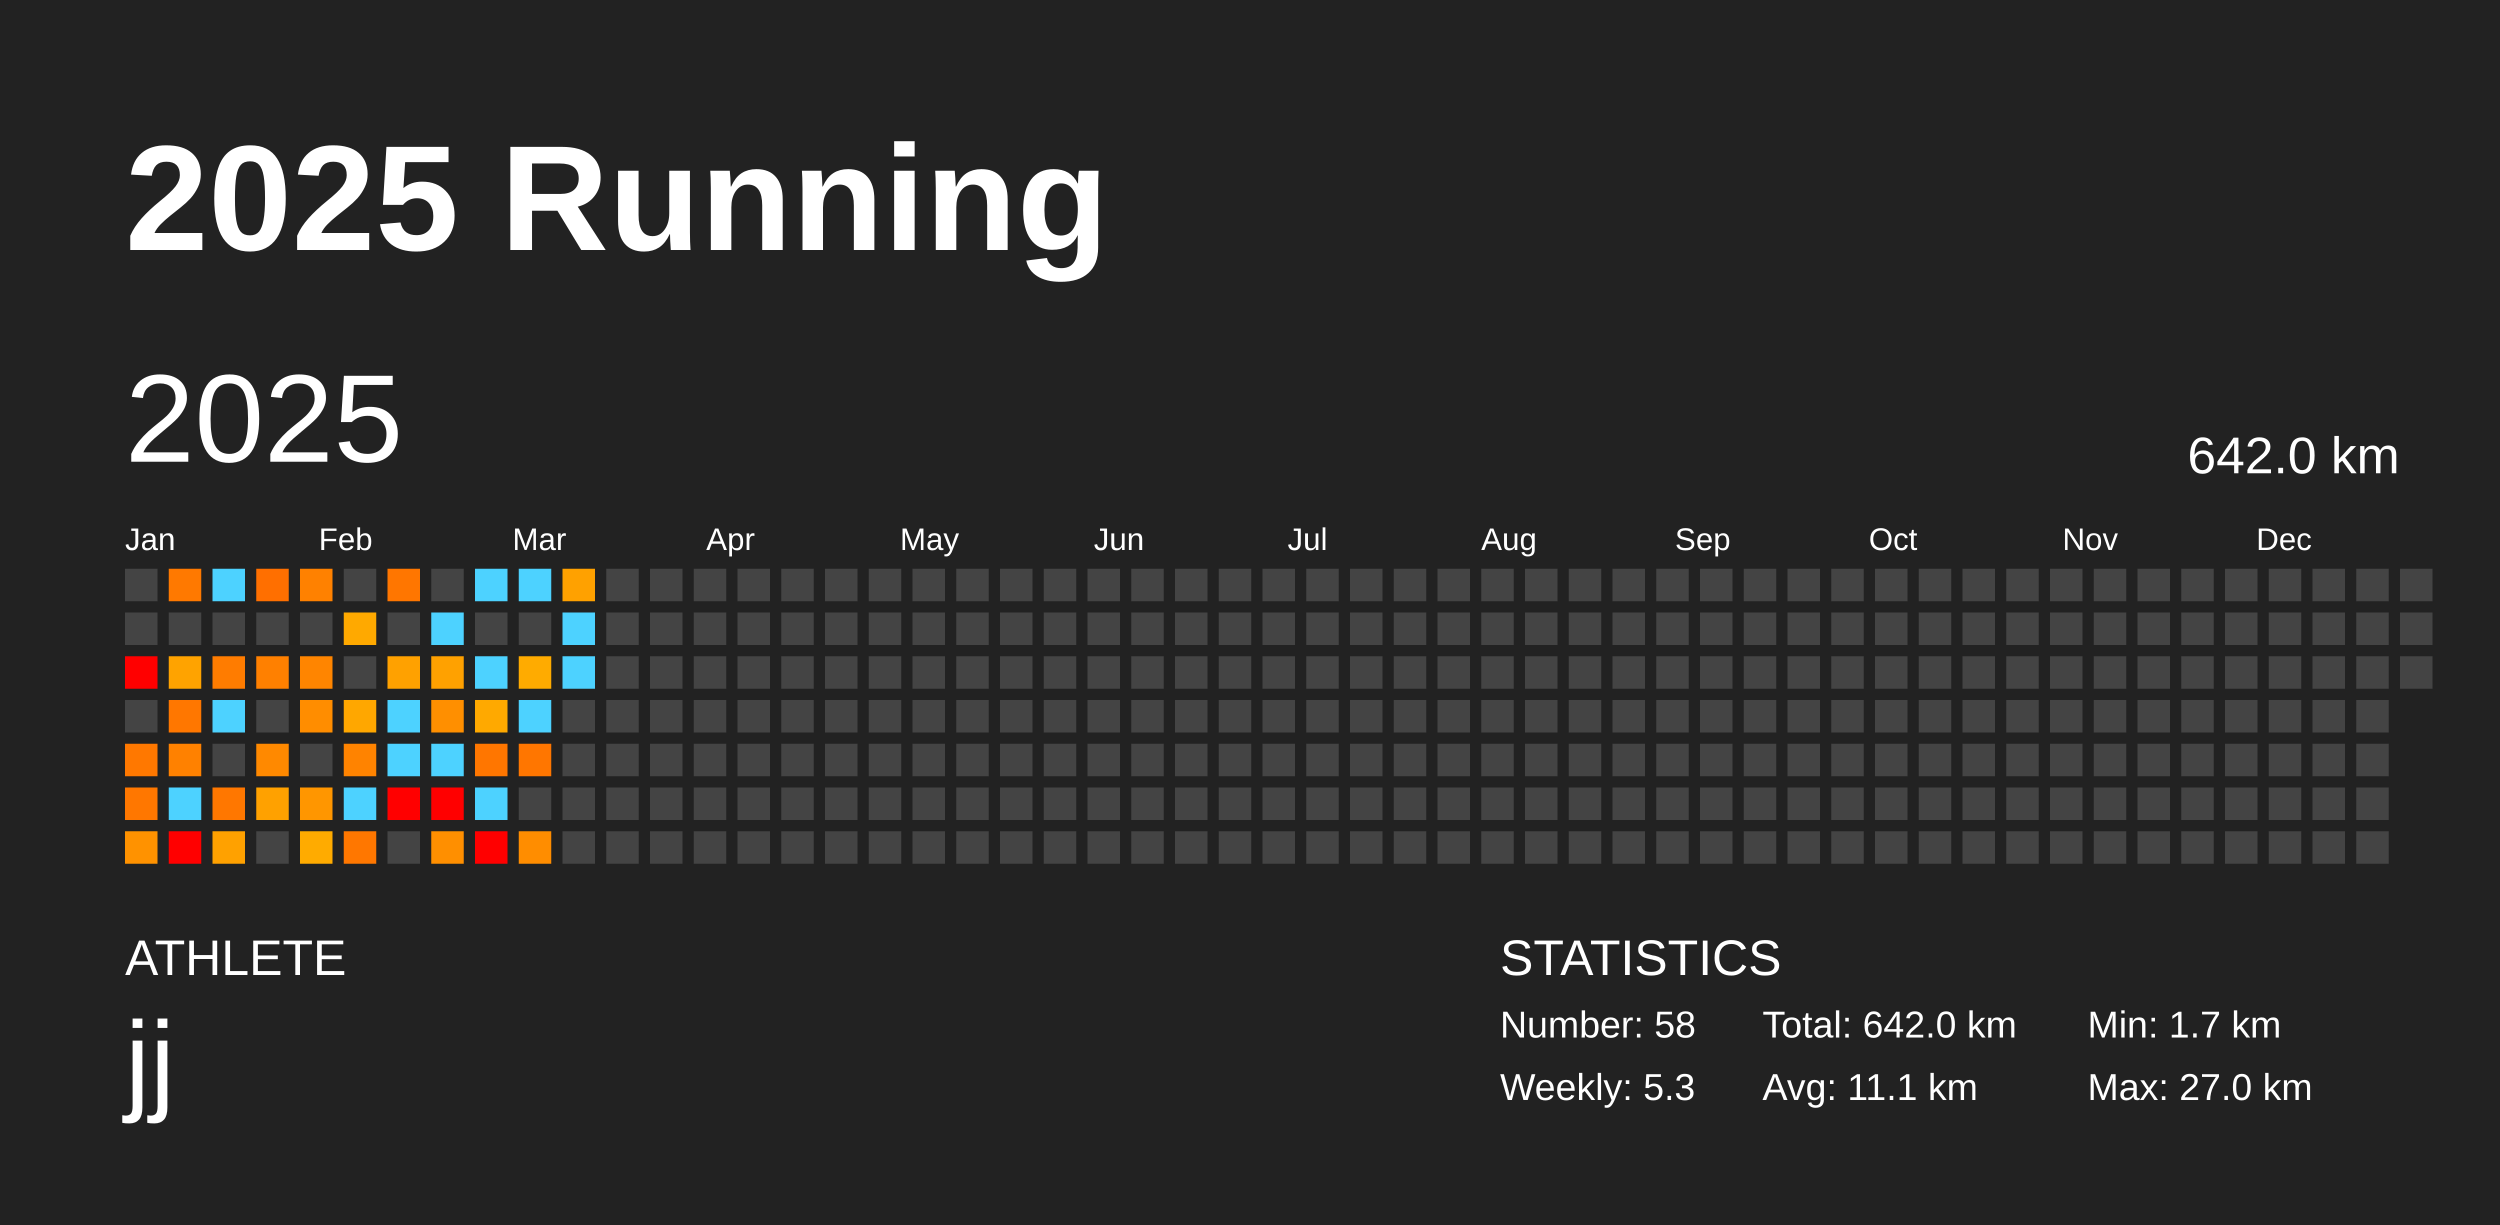
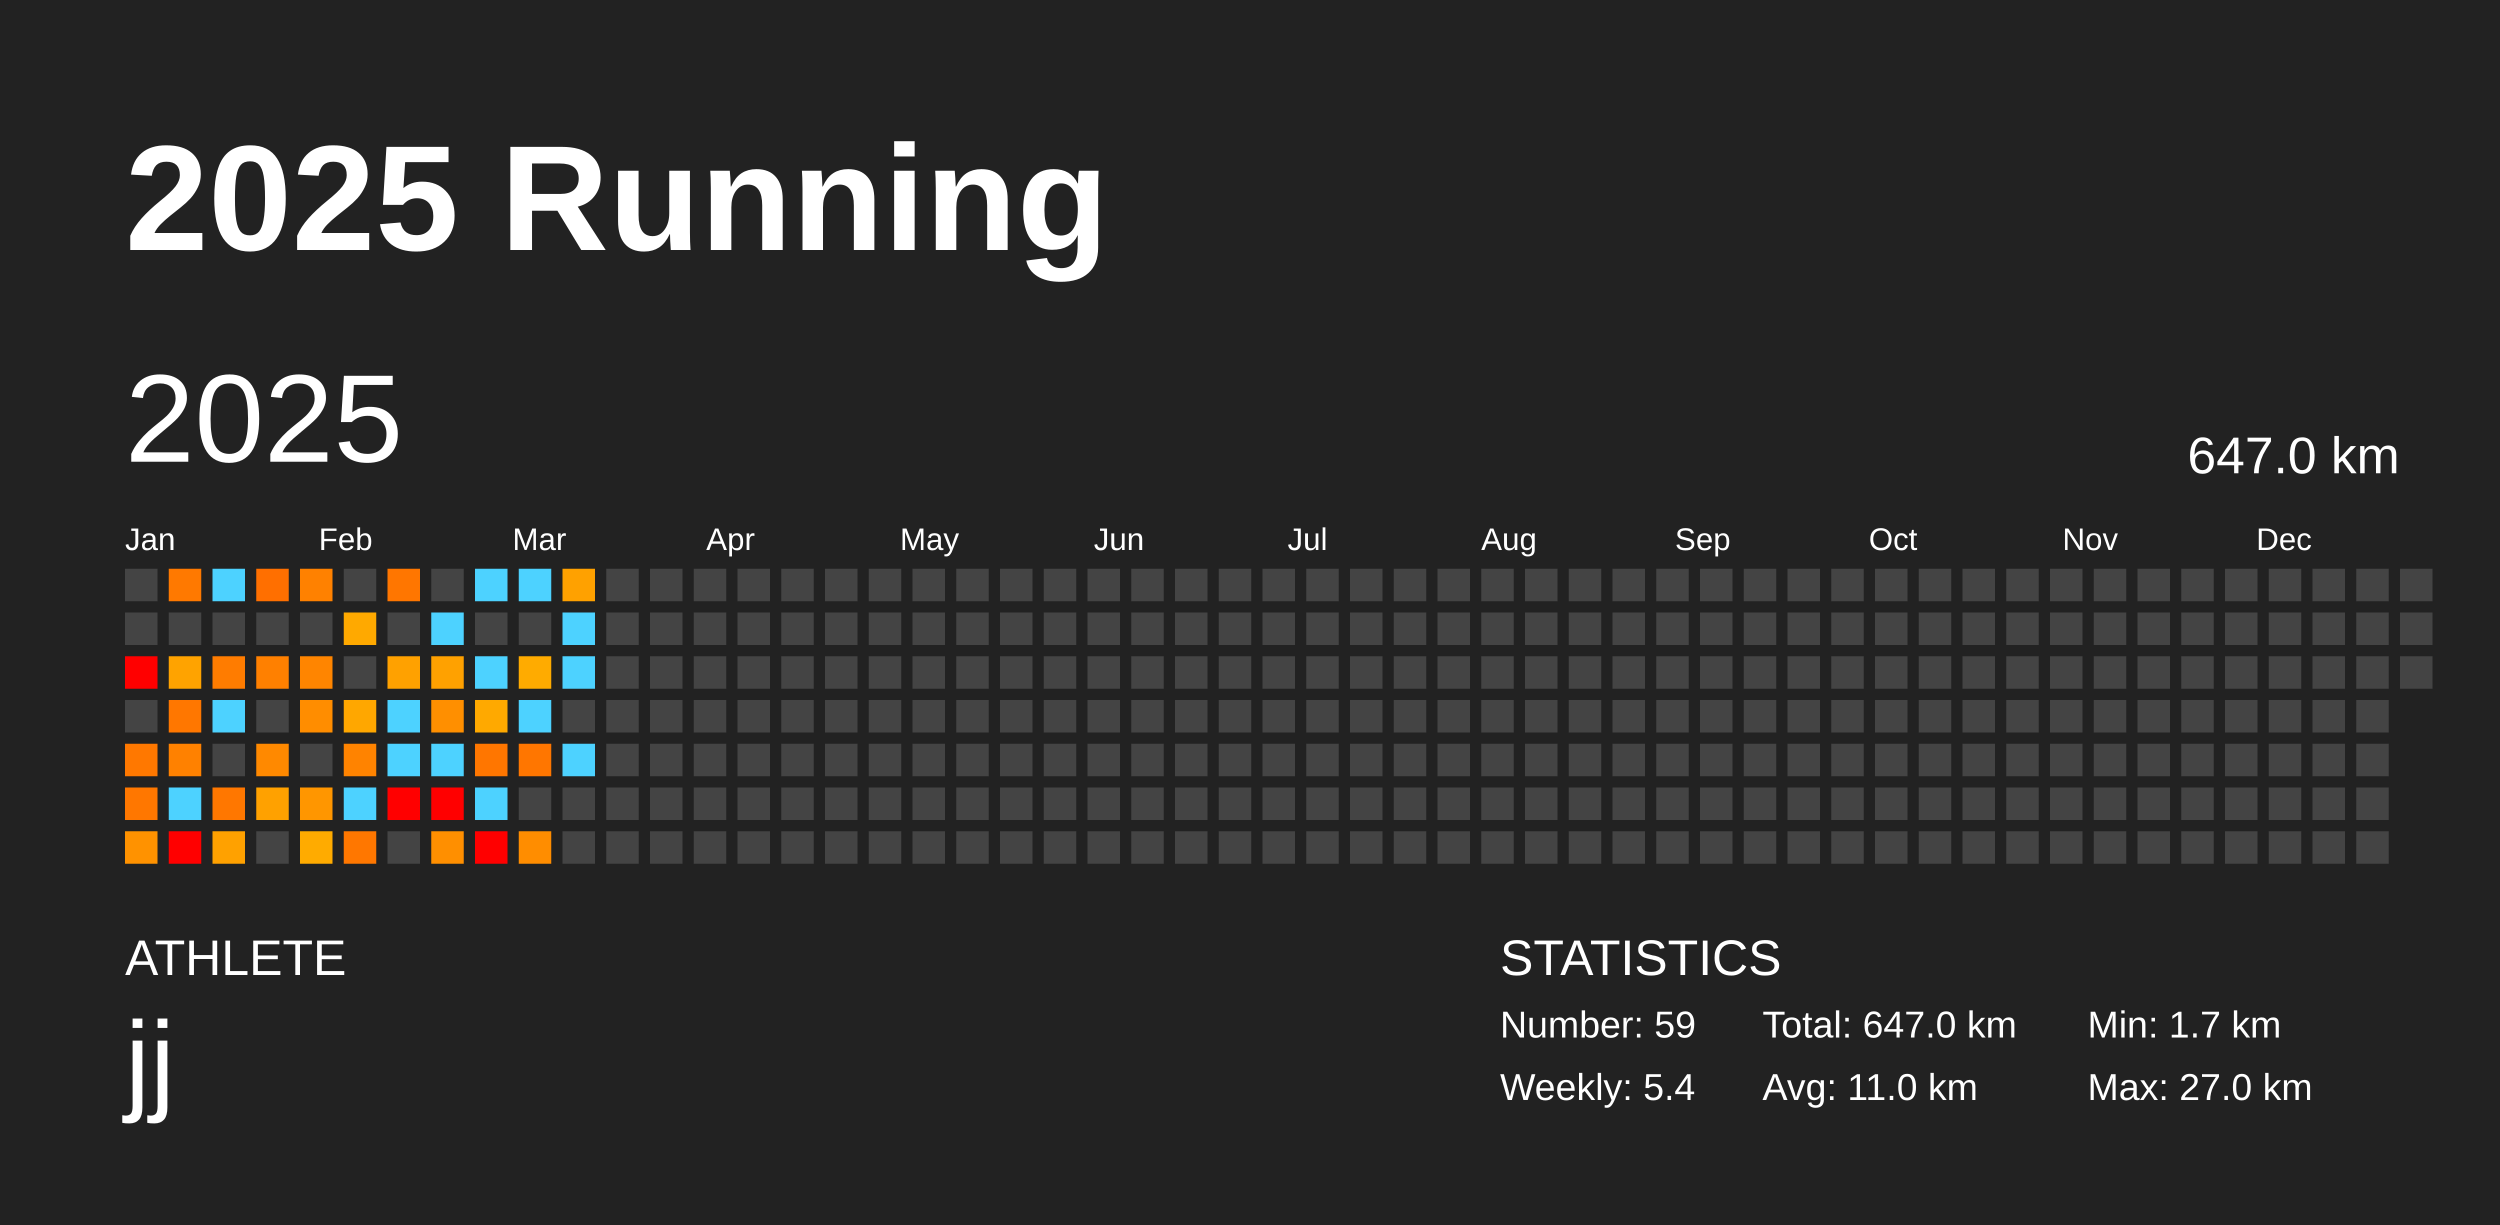
<svg xmlns="http://www.w3.org/2000/svg" baseProfile="full" height="98mm" version="1.1" viewBox="0,0,200,98" width="200mm">
  <defs />
  <rect fill="#222222" height="98" width="200" x="0" y="0" />
  <text fill="#FFFFFF" style="font-size:12px; font-family:Arial; font-weight:bold;" x="10" y="20">2025 Running</text>
  <text fill="#FFFFFF" style="font-size:4px; font-family:Arial" x="10" y="78">ATHLETE</text>
  <text fill="#FFFFFF" style="font-size:9px; font-family:Arial" x="10" y="88">jj</text>
  <text fill="#FFFFFF" style="font-size:4px; font-family:Arial" x="120" y="78">STATISTICS</text>
-   <text fill="#FFFFFF" style="font-size:3px; font-family:Arial" x="120" y="83">Number: 58</text>
-   <text fill="#FFFFFF" style="font-size:3px; font-family:Arial" x="120" y="88">Weekly: 5.3</text>
-   <text fill="#FFFFFF" style="font-size:3px; font-family:Arial" x="141" y="83">Total: 642.0 km</text>
-   <text fill="#FFFFFF" style="font-size:3px; font-family:Arial" x="141" y="88">Avg: 11.1 km</text>
+   <text fill="#FFFFFF" style="font-size:3px; font-family:Arial" x="120" y="83">Number: 59</text>
+   <text fill="#FFFFFF" style="font-size:3px; font-family:Arial" x="120" y="88">Weekly: 5.4</text>
+   <text fill="#FFFFFF" style="font-size:3px; font-family:Arial" x="141" y="83">Total: 647.0 km</text>
+   <text fill="#FFFFFF" style="font-size:3px; font-family:Arial" x="141" y="88">Avg: 11.0 km</text>
  <text fill="#FFFFFF" style="font-size:3px; font-family:Arial" x="167" y="83">Min: 1.7 km</text>
  <text fill="#FFFFFF" style="font-size:3px; font-family:Arial" x="167" y="88">Max: 27.0 km</text>
  <text dominant-baseline="hanging" fill="#FFFFFF" style="font-size:10.0px; font-family:Arial;" x="10" y="30">2025</text>
-   <text dominant-baseline="hanging" fill="#FFFFFF" style="font-size:4.125px; font-family:Arial;" x="175" y="35">642.0 km</text>
+   <text dominant-baseline="hanging" fill="#FFFFFF" style="font-size:4.125px; font-family:Arial;" x="175" y="35">647.0 km</text>
  <text fill="#FFFFFF" style="font-size:2.5px; font-family:Arial" x="10.0" y="44">Jan</text>
  <text fill="#FFFFFF" style="font-size:2.5px; font-family:Arial" x="25.5" y="44">Feb</text>
  <text fill="#FFFFFF" style="font-size:2.5px; font-family:Arial" x="41.0" y="44">Mar</text>
  <text fill="#FFFFFF" style="font-size:2.5px; font-family:Arial" x="56.5" y="44">Apr</text>
  <text fill="#FFFFFF" style="font-size:2.5px; font-family:Arial" x="72.0" y="44">May</text>
  <text fill="#FFFFFF" style="font-size:2.5px; font-family:Arial" x="87.5" y="44">Jun</text>
  <text fill="#FFFFFF" style="font-size:2.5px; font-family:Arial" x="103.0" y="44">Jul</text>
  <text fill="#FFFFFF" style="font-size:2.5px; font-family:Arial" x="118.5" y="44">Aug</text>
  <text fill="#FFFFFF" style="font-size:2.5px; font-family:Arial" x="134.0" y="44">Sep</text>
  <text fill="#FFFFFF" style="font-size:2.5px; font-family:Arial" x="149.5" y="44">Oct</text>
  <text fill="#FFFFFF" style="font-size:2.5px; font-family:Arial" x="165.0" y="44">Nov</text>
  <text fill="#FFFFFF" style="font-size:2.5px; font-family:Arial" x="180.5" y="44">Dec</text>
  <rect fill="#444444" height="2.6" width="2.6" x="10.0" y="45.5" />
  <rect fill="#444444" height="2.6" width="2.6" x="10.0" y="49.0" />
  <rect fill="red" height="2.6" width="2.6" x="10.0" y="52.5" />
  <rect fill="#444444" height="2.6" width="2.6" x="10.0" y="56.0" />
  <rect fill="#ff7800" height="2.6" width="2.6" x="10.0" y="59.5" />
  <rect fill="#ff7700" height="2.6" width="2.6" x="10.0" y="63.0" />
  <rect fill="#ff9200" height="2.6" width="2.6" x="10.0" y="66.5" />
  <rect fill="#ff7900" height="2.6" width="2.6" x="13.5" y="45.5" />
  <rect fill="#444444" height="2.6" width="2.6" x="13.5" y="49.0" />
  <rect fill="#ffa300" height="2.6" width="2.6" x="13.5" y="52.5" />
  <rect fill="#ff7700" height="2.6" width="2.6" x="13.5" y="56.0" />
  <rect fill="#ff8100" height="2.6" width="2.6" x="13.5" y="59.5" />
  <rect fill="#4dd2ff" height="2.6" width="2.6" x="13.5" y="63.0" />
  <rect fill="red" height="2.6" width="2.6" x="13.5" y="66.5" />
  <rect fill="#4dd2ff" height="2.6" width="2.6" x="17.0" y="45.5" />
  <rect fill="#444444" height="2.6" width="2.6" x="17.0" y="49.0" />
  <rect fill="#ff7c00" height="2.6" width="2.6" x="17.0" y="52.5" />
  <rect fill="#4dd2ff" height="2.6" width="2.6" x="17.0" y="56.0" />
  <rect fill="#444444" height="2.6" width="2.6" x="17.0" y="59.5" />
  <rect fill="#ff7700" height="2.6" width="2.6" x="17.0" y="63.0" />
  <rect fill="#ffa100" height="2.6" width="2.6" x="17.0" y="66.5" />
  <rect fill="#ff6f00" height="2.6" width="2.6" x="20.5" y="45.5" />
  <rect fill="#444444" height="2.6" width="2.6" x="20.5" y="49.0" />
  <rect fill="#ff8000" height="2.6" width="2.6" x="20.5" y="52.5" />
  <rect fill="#444444" height="2.6" width="2.6" x="20.5" y="56.0" />
  <rect fill="#ff8900" height="2.6" width="2.6" x="20.5" y="59.5" />
  <rect fill="#ffa100" height="2.6" width="2.6" x="20.5" y="63.0" />
  <rect fill="#444444" height="2.6" width="2.6" x="20.5" y="66.5" />
  <rect fill="#ff8100" height="2.6" width="2.6" x="24.0" y="45.5" />
  <rect fill="#444444" height="2.6" width="2.6" x="24.0" y="49.0" />
  <rect fill="#ff8500" height="2.6" width="2.6" x="24.0" y="52.5" />
  <rect fill="#ff8d00" height="2.6" width="2.6" x="24.0" y="56.0" />
  <rect fill="#444444" height="2.6" width="2.6" x="24.0" y="59.5" />
  <rect fill="#ff9600" height="2.6" width="2.6" x="24.0" y="63.0" />
  <rect fill="#ffab00" height="2.6" width="2.6" x="24.0" y="66.5" />
  <rect fill="#444444" height="2.6" width="2.6" x="27.5" y="45.5" />
  <rect fill="#ffa900" height="2.6" width="2.6" x="27.5" y="49.0" />
  <rect fill="#444444" height="2.6" width="2.6" x="27.5" y="52.5" />
  <rect fill="#ffa700" height="2.6" width="2.6" x="27.5" y="56.0" />
  <rect fill="#ff8300" height="2.6" width="2.6" x="27.5" y="59.5" />
  <rect fill="#4dd2ff" height="2.6" width="2.6" x="27.5" y="63.0" />
  <rect fill="#ff7700" height="2.6" width="2.6" x="27.5" y="66.5" />
  <rect fill="#ff7600" height="2.6" width="2.6" x="31.0" y="45.5" />
  <rect fill="#444444" height="2.6" width="2.6" x="31.0" y="49.0" />
  <rect fill="#ffa100" height="2.6" width="2.6" x="31.0" y="52.5" />
  <rect fill="#4dd2ff" height="2.6" width="2.6" x="31.0" y="56.0" />
  <rect fill="#4dd2ff" height="2.6" width="2.6" x="31.0" y="59.5" />
  <rect fill="red" height="2.6" width="2.6" x="31.0" y="63.0" />
  <rect fill="#444444" height="2.6" width="2.6" x="31.0" y="66.5" />
  <rect fill="#444444" height="2.6" width="2.6" x="34.5" y="45.5" />
  <rect fill="#4dd2ff" height="2.6" width="2.6" x="34.5" y="49.0" />
  <rect fill="#ffa100" height="2.6" width="2.6" x="34.5" y="52.5" />
  <rect fill="#ff8f00" height="2.6" width="2.6" x="34.5" y="56.0" />
  <rect fill="#4dd2ff" height="2.6" width="2.6" x="34.5" y="59.5" />
  <rect fill="red" height="2.6" width="2.6" x="34.5" y="63.0" />
  <rect fill="#ff8f00" height="2.6" width="2.6" x="34.5" y="66.5" />
  <rect fill="#4dd2ff" height="2.6" width="2.6" x="38.0" y="45.5" />
  <rect fill="#444444" height="2.6" width="2.6" x="38.0" y="49.0" />
  <rect fill="#4dd2ff" height="2.6" width="2.6" x="38.0" y="52.5" />
  <rect fill="#ffa900" height="2.6" width="2.6" x="38.0" y="56.0" />
  <rect fill="#ff7600" height="2.6" width="2.6" x="38.0" y="59.5" />
  <rect fill="#4dd2ff" height="2.6" width="2.6" x="38.0" y="63.0" />
  <rect fill="red" height="2.6" width="2.6" x="38.0" y="66.5" />
  <rect fill="#4dd2ff" height="2.6" width="2.6" x="41.5" y="45.5" />
  <rect fill="#444444" height="2.6" width="2.6" x="41.5" y="49.0" />
  <rect fill="#ffab00" height="2.6" width="2.6" x="41.5" y="52.5" />
  <rect fill="#4dd2ff" height="2.6" width="2.6" x="41.5" y="56.0" />
  <rect fill="#ff7600" height="2.6" width="2.6" x="41.5" y="59.5" />
  <rect fill="#444444" height="2.6" width="2.6" x="41.5" y="63.0" />
  <rect fill="#ff8d00" height="2.6" width="2.6" x="41.5" y="66.5" />
  <rect fill="#ffa100" height="2.6" width="2.6" x="45.0" y="45.5" />
  <rect fill="#4dd2ff" height="2.6" width="2.6" x="45.0" y="49.0" />
  <rect fill="#4dd2ff" height="2.6" width="2.6" x="45.0" y="52.5" />
  <rect fill="#444444" height="2.6" width="2.6" x="45.0" y="56.0" />
-   <rect fill="#444444" height="2.6" width="2.6" x="45.0" y="59.5" />
+   <rect fill="#4dd2ff" height="2.6" width="2.6" x="45.0" y="59.5" />
  <rect fill="#444444" height="2.6" width="2.6" x="45.0" y="63.0" />
  <rect fill="#444444" height="2.6" width="2.6" x="45.0" y="66.5" />
  <rect fill="#444444" height="2.6" width="2.6" x="48.5" y="45.5" />
  <rect fill="#444444" height="2.6" width="2.6" x="48.5" y="49.0" />
  <rect fill="#444444" height="2.6" width="2.6" x="48.5" y="52.5" />
  <rect fill="#444444" height="2.6" width="2.6" x="48.5" y="56.0" />
  <rect fill="#444444" height="2.6" width="2.6" x="48.5" y="59.5" />
  <rect fill="#444444" height="2.6" width="2.6" x="48.5" y="63.0" />
  <rect fill="#444444" height="2.6" width="2.6" x="48.5" y="66.5" />
  <rect fill="#444444" height="2.6" width="2.6" x="52.0" y="45.5" />
  <rect fill="#444444" height="2.6" width="2.6" x="52.0" y="49.0" />
  <rect fill="#444444" height="2.6" width="2.6" x="52.0" y="52.5" />
  <rect fill="#444444" height="2.6" width="2.6" x="52.0" y="56.0" />
  <rect fill="#444444" height="2.6" width="2.6" x="52.0" y="59.5" />
  <rect fill="#444444" height="2.6" width="2.6" x="52.0" y="63.0" />
  <rect fill="#444444" height="2.6" width="2.6" x="52.0" y="66.5" />
  <rect fill="#444444" height="2.6" width="2.6" x="55.5" y="45.5" />
  <rect fill="#444444" height="2.6" width="2.6" x="55.5" y="49.0" />
  <rect fill="#444444" height="2.6" width="2.6" x="55.5" y="52.5" />
  <rect fill="#444444" height="2.6" width="2.6" x="55.5" y="56.0" />
  <rect fill="#444444" height="2.6" width="2.6" x="55.5" y="59.5" />
  <rect fill="#444444" height="2.6" width="2.6" x="55.5" y="63.0" />
  <rect fill="#444444" height="2.6" width="2.6" x="55.5" y="66.5" />
  <rect fill="#444444" height="2.6" width="2.6" x="59.0" y="45.5" />
  <rect fill="#444444" height="2.6" width="2.6" x="59.0" y="49.0" />
  <rect fill="#444444" height="2.6" width="2.6" x="59.0" y="52.5" />
  <rect fill="#444444" height="2.6" width="2.6" x="59.0" y="56.0" />
  <rect fill="#444444" height="2.6" width="2.6" x="59.0" y="59.5" />
  <rect fill="#444444" height="2.6" width="2.6" x="59.0" y="63.0" />
  <rect fill="#444444" height="2.6" width="2.6" x="59.0" y="66.5" />
  <rect fill="#444444" height="2.6" width="2.6" x="62.5" y="45.5" />
  <rect fill="#444444" height="2.6" width="2.6" x="62.5" y="49.0" />
  <rect fill="#444444" height="2.6" width="2.6" x="62.5" y="52.5" />
  <rect fill="#444444" height="2.6" width="2.6" x="62.5" y="56.0" />
  <rect fill="#444444" height="2.6" width="2.6" x="62.5" y="59.5" />
  <rect fill="#444444" height="2.6" width="2.6" x="62.5" y="63.0" />
  <rect fill="#444444" height="2.6" width="2.6" x="62.5" y="66.5" />
  <rect fill="#444444" height="2.6" width="2.6" x="66.0" y="45.5" />
  <rect fill="#444444" height="2.6" width="2.6" x="66.0" y="49.0" />
  <rect fill="#444444" height="2.6" width="2.6" x="66.0" y="52.5" />
  <rect fill="#444444" height="2.6" width="2.6" x="66.0" y="56.0" />
  <rect fill="#444444" height="2.6" width="2.6" x="66.0" y="59.5" />
  <rect fill="#444444" height="2.6" width="2.6" x="66.0" y="63.0" />
  <rect fill="#444444" height="2.6" width="2.6" x="66.0" y="66.5" />
  <rect fill="#444444" height="2.6" width="2.6" x="69.5" y="45.5" />
  <rect fill="#444444" height="2.6" width="2.6" x="69.5" y="49.0" />
  <rect fill="#444444" height="2.6" width="2.6" x="69.5" y="52.5" />
  <rect fill="#444444" height="2.6" width="2.6" x="69.5" y="56.0" />
  <rect fill="#444444" height="2.6" width="2.6" x="69.5" y="59.5" />
  <rect fill="#444444" height="2.6" width="2.6" x="69.5" y="63.0" />
  <rect fill="#444444" height="2.6" width="2.6" x="69.5" y="66.5" />
  <rect fill="#444444" height="2.6" width="2.6" x="73.0" y="45.5" />
  <rect fill="#444444" height="2.6" width="2.6" x="73.0" y="49.0" />
  <rect fill="#444444" height="2.6" width="2.6" x="73.0" y="52.5" />
  <rect fill="#444444" height="2.6" width="2.6" x="73.0" y="56.0" />
  <rect fill="#444444" height="2.6" width="2.6" x="73.0" y="59.5" />
  <rect fill="#444444" height="2.6" width="2.6" x="73.0" y="63.0" />
  <rect fill="#444444" height="2.6" width="2.6" x="73.0" y="66.5" />
  <rect fill="#444444" height="2.6" width="2.6" x="76.5" y="45.5" />
  <rect fill="#444444" height="2.6" width="2.6" x="76.5" y="49.0" />
  <rect fill="#444444" height="2.6" width="2.6" x="76.5" y="52.5" />
  <rect fill="#444444" height="2.6" width="2.6" x="76.5" y="56.0" />
  <rect fill="#444444" height="2.6" width="2.6" x="76.5" y="59.5" />
  <rect fill="#444444" height="2.6" width="2.6" x="76.5" y="63.0" />
  <rect fill="#444444" height="2.6" width="2.6" x="76.5" y="66.5" />
  <rect fill="#444444" height="2.6" width="2.6" x="80.0" y="45.5" />
  <rect fill="#444444" height="2.6" width="2.6" x="80.0" y="49.0" />
  <rect fill="#444444" height="2.6" width="2.6" x="80.0" y="52.5" />
  <rect fill="#444444" height="2.6" width="2.6" x="80.0" y="56.0" />
  <rect fill="#444444" height="2.6" width="2.6" x="80.0" y="59.5" />
  <rect fill="#444444" height="2.6" width="2.6" x="80.0" y="63.0" />
  <rect fill="#444444" height="2.6" width="2.6" x="80.0" y="66.5" />
  <rect fill="#444444" height="2.6" width="2.6" x="83.5" y="45.5" />
  <rect fill="#444444" height="2.6" width="2.6" x="83.5" y="49.0" />
  <rect fill="#444444" height="2.6" width="2.6" x="83.5" y="52.5" />
  <rect fill="#444444" height="2.6" width="2.6" x="83.5" y="56.0" />
  <rect fill="#444444" height="2.6" width="2.6" x="83.5" y="59.5" />
  <rect fill="#444444" height="2.6" width="2.6" x="83.5" y="63.0" />
  <rect fill="#444444" height="2.6" width="2.6" x="83.5" y="66.5" />
  <rect fill="#444444" height="2.6" width="2.6" x="87.0" y="45.5" />
  <rect fill="#444444" height="2.6" width="2.6" x="87.0" y="49.0" />
  <rect fill="#444444" height="2.6" width="2.6" x="87.0" y="52.5" />
  <rect fill="#444444" height="2.6" width="2.6" x="87.0" y="56.0" />
  <rect fill="#444444" height="2.6" width="2.6" x="87.0" y="59.5" />
  <rect fill="#444444" height="2.6" width="2.6" x="87.0" y="63.0" />
  <rect fill="#444444" height="2.6" width="2.6" x="87.0" y="66.5" />
  <rect fill="#444444" height="2.6" width="2.6" x="90.5" y="45.5" />
  <rect fill="#444444" height="2.6" width="2.6" x="90.5" y="49.0" />
  <rect fill="#444444" height="2.6" width="2.6" x="90.5" y="52.5" />
  <rect fill="#444444" height="2.6" width="2.6" x="90.5" y="56.0" />
  <rect fill="#444444" height="2.6" width="2.6" x="90.5" y="59.5" />
  <rect fill="#444444" height="2.6" width="2.6" x="90.5" y="63.0" />
  <rect fill="#444444" height="2.6" width="2.6" x="90.5" y="66.5" />
  <rect fill="#444444" height="2.6" width="2.6" x="94.0" y="45.5" />
  <rect fill="#444444" height="2.6" width="2.6" x="94.0" y="49.0" />
  <rect fill="#444444" height="2.6" width="2.6" x="94.0" y="52.5" />
  <rect fill="#444444" height="2.6" width="2.6" x="94.0" y="56.0" />
  <rect fill="#444444" height="2.6" width="2.6" x="94.0" y="59.5" />
  <rect fill="#444444" height="2.6" width="2.6" x="94.0" y="63.0" />
  <rect fill="#444444" height="2.6" width="2.6" x="94.0" y="66.5" />
  <rect fill="#444444" height="2.6" width="2.6" x="97.5" y="45.5" />
  <rect fill="#444444" height="2.6" width="2.6" x="97.5" y="49.0" />
  <rect fill="#444444" height="2.6" width="2.6" x="97.5" y="52.5" />
  <rect fill="#444444" height="2.6" width="2.6" x="97.5" y="56.0" />
  <rect fill="#444444" height="2.6" width="2.6" x="97.5" y="59.5" />
  <rect fill="#444444" height="2.6" width="2.6" x="97.5" y="63.0" />
  <rect fill="#444444" height="2.6" width="2.6" x="97.5" y="66.5" />
  <rect fill="#444444" height="2.6" width="2.6" x="101.0" y="45.5" />
  <rect fill="#444444" height="2.6" width="2.6" x="101.0" y="49.0" />
  <rect fill="#444444" height="2.6" width="2.6" x="101.0" y="52.5" />
  <rect fill="#444444" height="2.6" width="2.6" x="101.0" y="56.0" />
  <rect fill="#444444" height="2.6" width="2.6" x="101.0" y="59.5" />
  <rect fill="#444444" height="2.6" width="2.6" x="101.0" y="63.0" />
  <rect fill="#444444" height="2.6" width="2.6" x="101.0" y="66.5" />
  <rect fill="#444444" height="2.6" width="2.6" x="104.5" y="45.5" />
  <rect fill="#444444" height="2.6" width="2.6" x="104.5" y="49.0" />
  <rect fill="#444444" height="2.6" width="2.6" x="104.5" y="52.5" />
  <rect fill="#444444" height="2.6" width="2.6" x="104.5" y="56.0" />
  <rect fill="#444444" height="2.6" width="2.6" x="104.5" y="59.5" />
  <rect fill="#444444" height="2.6" width="2.6" x="104.5" y="63.0" />
  <rect fill="#444444" height="2.6" width="2.6" x="104.5" y="66.5" />
  <rect fill="#444444" height="2.6" width="2.6" x="108.0" y="45.5" />
  <rect fill="#444444" height="2.6" width="2.6" x="108.0" y="49.0" />
  <rect fill="#444444" height="2.6" width="2.6" x="108.0" y="52.5" />
  <rect fill="#444444" height="2.6" width="2.6" x="108.0" y="56.0" />
  <rect fill="#444444" height="2.6" width="2.6" x="108.0" y="59.5" />
  <rect fill="#444444" height="2.6" width="2.6" x="108.0" y="63.0" />
  <rect fill="#444444" height="2.6" width="2.6" x="108.0" y="66.5" />
  <rect fill="#444444" height="2.6" width="2.6" x="111.5" y="45.5" />
  <rect fill="#444444" height="2.6" width="2.6" x="111.5" y="49.0" />
  <rect fill="#444444" height="2.6" width="2.6" x="111.5" y="52.5" />
  <rect fill="#444444" height="2.6" width="2.6" x="111.5" y="56.0" />
  <rect fill="#444444" height="2.6" width="2.6" x="111.5" y="59.5" />
  <rect fill="#444444" height="2.6" width="2.6" x="111.5" y="63.0" />
  <rect fill="#444444" height="2.6" width="2.6" x="111.5" y="66.5" />
  <rect fill="#444444" height="2.6" width="2.6" x="115.0" y="45.5" />
  <rect fill="#444444" height="2.6" width="2.6" x="115.0" y="49.0" />
  <rect fill="#444444" height="2.6" width="2.6" x="115.0" y="52.5" />
  <rect fill="#444444" height="2.6" width="2.6" x="115.0" y="56.0" />
  <rect fill="#444444" height="2.6" width="2.6" x="115.0" y="59.5" />
  <rect fill="#444444" height="2.6" width="2.6" x="115.0" y="63.0" />
  <rect fill="#444444" height="2.6" width="2.6" x="115.0" y="66.5" />
  <rect fill="#444444" height="2.6" width="2.6" x="118.5" y="45.5" />
  <rect fill="#444444" height="2.6" width="2.6" x="118.5" y="49.0" />
  <rect fill="#444444" height="2.6" width="2.6" x="118.5" y="52.5" />
  <rect fill="#444444" height="2.6" width="2.6" x="118.5" y="56.0" />
  <rect fill="#444444" height="2.6" width="2.6" x="118.5" y="59.5" />
  <rect fill="#444444" height="2.6" width="2.6" x="118.5" y="63.0" />
  <rect fill="#444444" height="2.6" width="2.6" x="118.5" y="66.5" />
  <rect fill="#444444" height="2.6" width="2.6" x="122.0" y="45.5" />
  <rect fill="#444444" height="2.6" width="2.6" x="122.0" y="49.0" />
  <rect fill="#444444" height="2.6" width="2.6" x="122.0" y="52.5" />
  <rect fill="#444444" height="2.6" width="2.6" x="122.0" y="56.0" />
  <rect fill="#444444" height="2.6" width="2.6" x="122.0" y="59.5" />
  <rect fill="#444444" height="2.6" width="2.6" x="122.0" y="63.0" />
  <rect fill="#444444" height="2.6" width="2.6" x="122.0" y="66.5" />
  <rect fill="#444444" height="2.6" width="2.6" x="125.5" y="45.5" />
  <rect fill="#444444" height="2.6" width="2.6" x="125.5" y="49.0" />
  <rect fill="#444444" height="2.6" width="2.6" x="125.5" y="52.5" />
  <rect fill="#444444" height="2.6" width="2.6" x="125.5" y="56.0" />
  <rect fill="#444444" height="2.6" width="2.6" x="125.5" y="59.5" />
  <rect fill="#444444" height="2.6" width="2.6" x="125.5" y="63.0" />
  <rect fill="#444444" height="2.6" width="2.6" x="125.5" y="66.5" />
  <rect fill="#444444" height="2.6" width="2.6" x="129.0" y="45.5" />
  <rect fill="#444444" height="2.6" width="2.6" x="129.0" y="49.0" />
  <rect fill="#444444" height="2.6" width="2.6" x="129.0" y="52.5" />
  <rect fill="#444444" height="2.6" width="2.6" x="129.0" y="56.0" />
  <rect fill="#444444" height="2.6" width="2.6" x="129.0" y="59.5" />
  <rect fill="#444444" height="2.6" width="2.6" x="129.0" y="63.0" />
  <rect fill="#444444" height="2.6" width="2.6" x="129.0" y="66.5" />
  <rect fill="#444444" height="2.6" width="2.6" x="132.5" y="45.5" />
  <rect fill="#444444" height="2.6" width="2.6" x="132.5" y="49.0" />
  <rect fill="#444444" height="2.6" width="2.6" x="132.5" y="52.5" />
  <rect fill="#444444" height="2.6" width="2.6" x="132.5" y="56.0" />
  <rect fill="#444444" height="2.6" width="2.6" x="132.5" y="59.5" />
  <rect fill="#444444" height="2.6" width="2.6" x="132.5" y="63.0" />
  <rect fill="#444444" height="2.6" width="2.6" x="132.5" y="66.5" />
  <rect fill="#444444" height="2.6" width="2.6" x="136.0" y="45.5" />
  <rect fill="#444444" height="2.6" width="2.6" x="136.0" y="49.0" />
  <rect fill="#444444" height="2.6" width="2.6" x="136.0" y="52.5" />
  <rect fill="#444444" height="2.6" width="2.6" x="136.0" y="56.0" />
  <rect fill="#444444" height="2.6" width="2.6" x="136.0" y="59.5" />
  <rect fill="#444444" height="2.6" width="2.6" x="136.0" y="63.0" />
  <rect fill="#444444" height="2.6" width="2.6" x="136.0" y="66.5" />
  <rect fill="#444444" height="2.6" width="2.6" x="139.5" y="45.5" />
  <rect fill="#444444" height="2.6" width="2.6" x="139.5" y="49.0" />
  <rect fill="#444444" height="2.6" width="2.6" x="139.5" y="52.5" />
  <rect fill="#444444" height="2.6" width="2.6" x="139.5" y="56.0" />
  <rect fill="#444444" height="2.6" width="2.6" x="139.5" y="59.5" />
  <rect fill="#444444" height="2.6" width="2.6" x="139.5" y="63.0" />
  <rect fill="#444444" height="2.6" width="2.6" x="139.5" y="66.5" />
  <rect fill="#444444" height="2.6" width="2.6" x="143.0" y="45.5" />
  <rect fill="#444444" height="2.6" width="2.6" x="143.0" y="49.0" />
  <rect fill="#444444" height="2.6" width="2.6" x="143.0" y="52.5" />
  <rect fill="#444444" height="2.6" width="2.6" x="143.0" y="56.0" />
  <rect fill="#444444" height="2.6" width="2.6" x="143.0" y="59.5" />
  <rect fill="#444444" height="2.6" width="2.6" x="143.0" y="63.0" />
  <rect fill="#444444" height="2.6" width="2.6" x="143.0" y="66.5" />
  <rect fill="#444444" height="2.6" width="2.6" x="146.5" y="45.5" />
  <rect fill="#444444" height="2.6" width="2.6" x="146.5" y="49.0" />
  <rect fill="#444444" height="2.6" width="2.6" x="146.5" y="52.5" />
  <rect fill="#444444" height="2.6" width="2.6" x="146.5" y="56.0" />
  <rect fill="#444444" height="2.6" width="2.6" x="146.5" y="59.5" />
  <rect fill="#444444" height="2.6" width="2.6" x="146.5" y="63.0" />
  <rect fill="#444444" height="2.6" width="2.6" x="146.5" y="66.5" />
  <rect fill="#444444" height="2.6" width="2.6" x="150.0" y="45.5" />
  <rect fill="#444444" height="2.6" width="2.6" x="150.0" y="49.0" />
  <rect fill="#444444" height="2.6" width="2.6" x="150.0" y="52.5" />
  <rect fill="#444444" height="2.6" width="2.6" x="150.0" y="56.0" />
  <rect fill="#444444" height="2.6" width="2.6" x="150.0" y="59.5" />
  <rect fill="#444444" height="2.6" width="2.6" x="150.0" y="63.0" />
  <rect fill="#444444" height="2.6" width="2.6" x="150.0" y="66.5" />
  <rect fill="#444444" height="2.6" width="2.6" x="153.5" y="45.5" />
  <rect fill="#444444" height="2.6" width="2.6" x="153.5" y="49.0" />
  <rect fill="#444444" height="2.6" width="2.6" x="153.5" y="52.5" />
  <rect fill="#444444" height="2.6" width="2.6" x="153.5" y="56.0" />
  <rect fill="#444444" height="2.6" width="2.6" x="153.5" y="59.5" />
  <rect fill="#444444" height="2.6" width="2.6" x="153.5" y="63.0" />
  <rect fill="#444444" height="2.6" width="2.6" x="153.5" y="66.5" />
  <rect fill="#444444" height="2.6" width="2.6" x="157.0" y="45.5" />
  <rect fill="#444444" height="2.6" width="2.6" x="157.0" y="49.0" />
  <rect fill="#444444" height="2.6" width="2.6" x="157.0" y="52.5" />
  <rect fill="#444444" height="2.6" width="2.6" x="157.0" y="56.0" />
  <rect fill="#444444" height="2.6" width="2.6" x="157.0" y="59.5" />
  <rect fill="#444444" height="2.6" width="2.6" x="157.0" y="63.0" />
  <rect fill="#444444" height="2.6" width="2.6" x="157.0" y="66.5" />
  <rect fill="#444444" height="2.6" width="2.6" x="160.5" y="45.5" />
  <rect fill="#444444" height="2.6" width="2.6" x="160.5" y="49.0" />
  <rect fill="#444444" height="2.6" width="2.6" x="160.5" y="52.5" />
  <rect fill="#444444" height="2.6" width="2.6" x="160.5" y="56.0" />
  <rect fill="#444444" height="2.6" width="2.6" x="160.5" y="59.5" />
  <rect fill="#444444" height="2.6" width="2.6" x="160.5" y="63.0" />
  <rect fill="#444444" height="2.6" width="2.6" x="160.5" y="66.5" />
  <rect fill="#444444" height="2.6" width="2.6" x="164.0" y="45.5" />
  <rect fill="#444444" height="2.6" width="2.6" x="164.0" y="49.0" />
  <rect fill="#444444" height="2.6" width="2.6" x="164.0" y="52.5" />
  <rect fill="#444444" height="2.6" width="2.6" x="164.0" y="56.0" />
  <rect fill="#444444" height="2.6" width="2.6" x="164.0" y="59.5" />
  <rect fill="#444444" height="2.6" width="2.6" x="164.0" y="63.0" />
  <rect fill="#444444" height="2.6" width="2.6" x="164.0" y="66.5" />
  <rect fill="#444444" height="2.6" width="2.6" x="167.5" y="45.5" />
  <rect fill="#444444" height="2.6" width="2.6" x="167.5" y="49.0" />
  <rect fill="#444444" height="2.6" width="2.6" x="167.5" y="52.5" />
  <rect fill="#444444" height="2.6" width="2.6" x="167.5" y="56.0" />
  <rect fill="#444444" height="2.6" width="2.6" x="167.5" y="59.5" />
  <rect fill="#444444" height="2.6" width="2.6" x="167.5" y="63.0" />
  <rect fill="#444444" height="2.6" width="2.6" x="167.5" y="66.5" />
  <rect fill="#444444" height="2.6" width="2.6" x="171.0" y="45.5" />
  <rect fill="#444444" height="2.6" width="2.6" x="171.0" y="49.0" />
  <rect fill="#444444" height="2.6" width="2.6" x="171.0" y="52.5" />
  <rect fill="#444444" height="2.6" width="2.6" x="171.0" y="56.0" />
  <rect fill="#444444" height="2.6" width="2.6" x="171.0" y="59.5" />
  <rect fill="#444444" height="2.6" width="2.6" x="171.0" y="63.0" />
  <rect fill="#444444" height="2.6" width="2.6" x="171.0" y="66.5" />
  <rect fill="#444444" height="2.6" width="2.6" x="174.5" y="45.5" />
  <rect fill="#444444" height="2.6" width="2.6" x="174.5" y="49.0" />
  <rect fill="#444444" height="2.6" width="2.6" x="174.5" y="52.5" />
  <rect fill="#444444" height="2.6" width="2.6" x="174.5" y="56.0" />
  <rect fill="#444444" height="2.6" width="2.6" x="174.5" y="59.5" />
  <rect fill="#444444" height="2.6" width="2.6" x="174.5" y="63.0" />
  <rect fill="#444444" height="2.6" width="2.6" x="174.5" y="66.5" />
  <rect fill="#444444" height="2.6" width="2.6" x="178.0" y="45.5" />
  <rect fill="#444444" height="2.6" width="2.6" x="178.0" y="49.0" />
  <rect fill="#444444" height="2.6" width="2.6" x="178.0" y="52.5" />
  <rect fill="#444444" height="2.6" width="2.6" x="178.0" y="56.0" />
  <rect fill="#444444" height="2.6" width="2.6" x="178.0" y="59.5" />
  <rect fill="#444444" height="2.6" width="2.6" x="178.0" y="63.0" />
  <rect fill="#444444" height="2.6" width="2.6" x="178.0" y="66.5" />
  <rect fill="#444444" height="2.6" width="2.6" x="181.5" y="45.5" />
  <rect fill="#444444" height="2.6" width="2.6" x="181.5" y="49.0" />
  <rect fill="#444444" height="2.6" width="2.6" x="181.5" y="52.5" />
  <rect fill="#444444" height="2.6" width="2.6" x="181.5" y="56.0" />
  <rect fill="#444444" height="2.6" width="2.6" x="181.5" y="59.5" />
  <rect fill="#444444" height="2.6" width="2.6" x="181.5" y="63.0" />
  <rect fill="#444444" height="2.6" width="2.6" x="181.5" y="66.5" />
  <rect fill="#444444" height="2.6" width="2.6" x="185.0" y="45.5" />
  <rect fill="#444444" height="2.6" width="2.6" x="185.0" y="49.0" />
  <rect fill="#444444" height="2.6" width="2.6" x="185.0" y="52.5" />
  <rect fill="#444444" height="2.6" width="2.6" x="185.0" y="56.0" />
  <rect fill="#444444" height="2.6" width="2.6" x="185.0" y="59.5" />
  <rect fill="#444444" height="2.6" width="2.6" x="185.0" y="63.0" />
  <rect fill="#444444" height="2.6" width="2.6" x="185.0" y="66.5" />
  <rect fill="#444444" height="2.6" width="2.6" x="188.5" y="45.5" />
  <rect fill="#444444" height="2.6" width="2.6" x="188.5" y="49.0" />
  <rect fill="#444444" height="2.6" width="2.6" x="188.5" y="52.5" />
  <rect fill="#444444" height="2.6" width="2.6" x="188.5" y="56.0" />
  <rect fill="#444444" height="2.6" width="2.6" x="188.5" y="59.5" />
  <rect fill="#444444" height="2.6" width="2.6" x="188.5" y="63.0" />
  <rect fill="#444444" height="2.6" width="2.6" x="188.5" y="66.5" />
  <rect fill="#444444" height="2.6" width="2.6" x="192.0" y="45.5" />
  <rect fill="#444444" height="2.6" width="2.6" x="192.0" y="49.0" />
  <rect fill="#444444" height="2.6" width="2.6" x="192.0" y="52.5" />
</svg>
